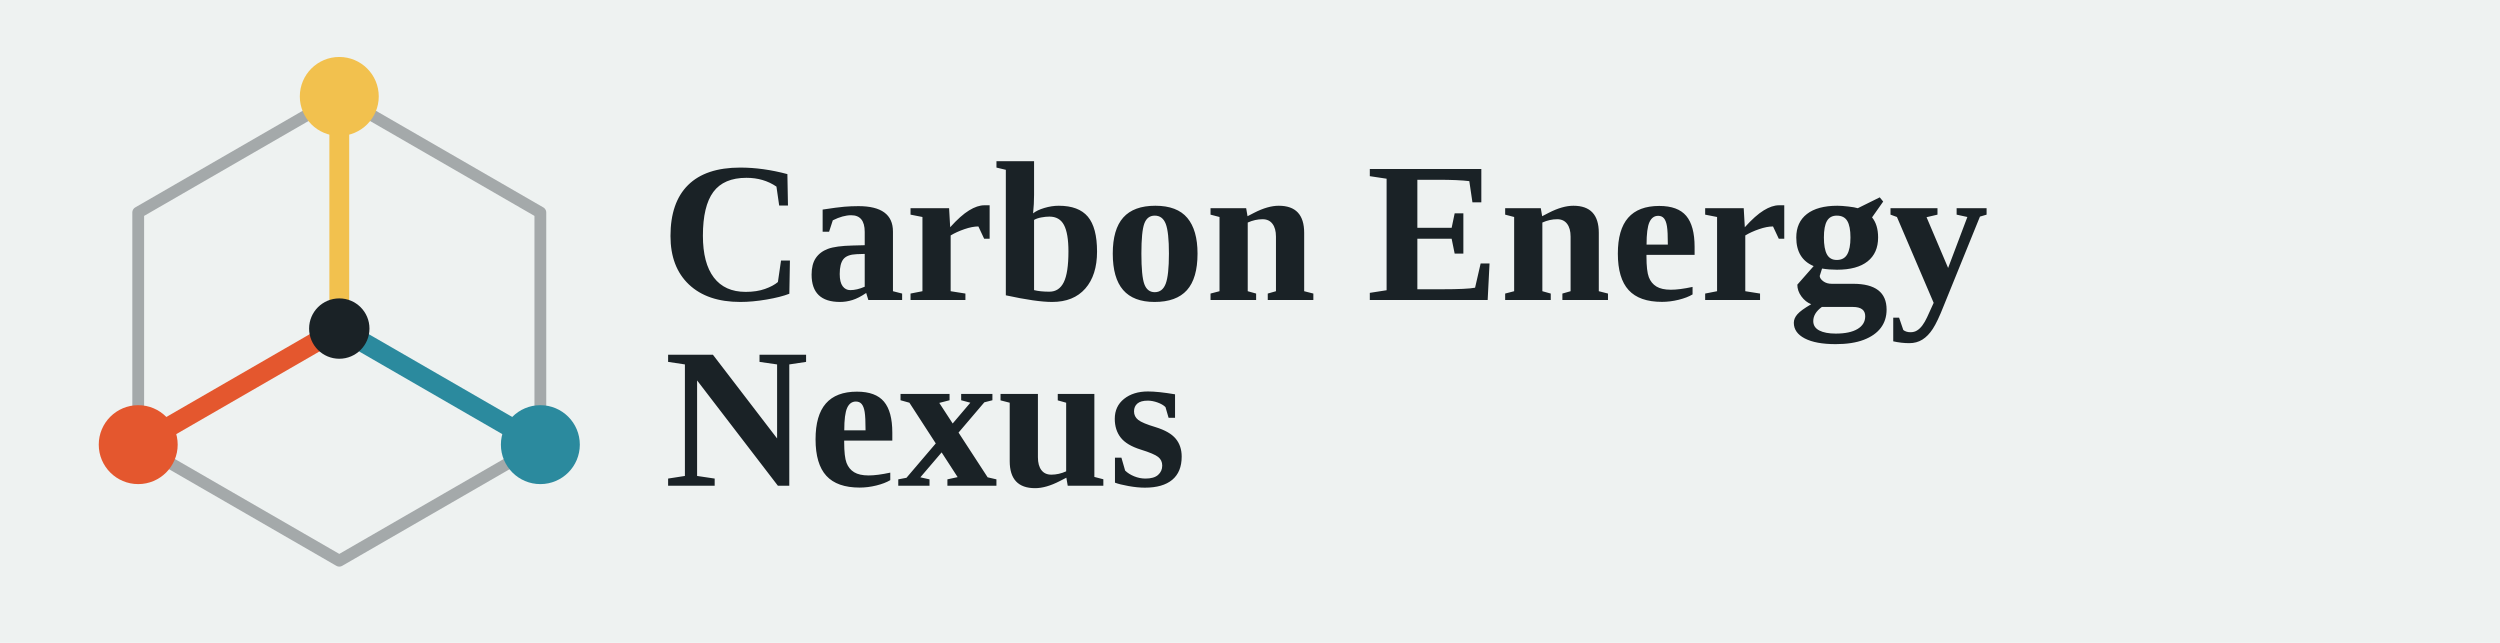
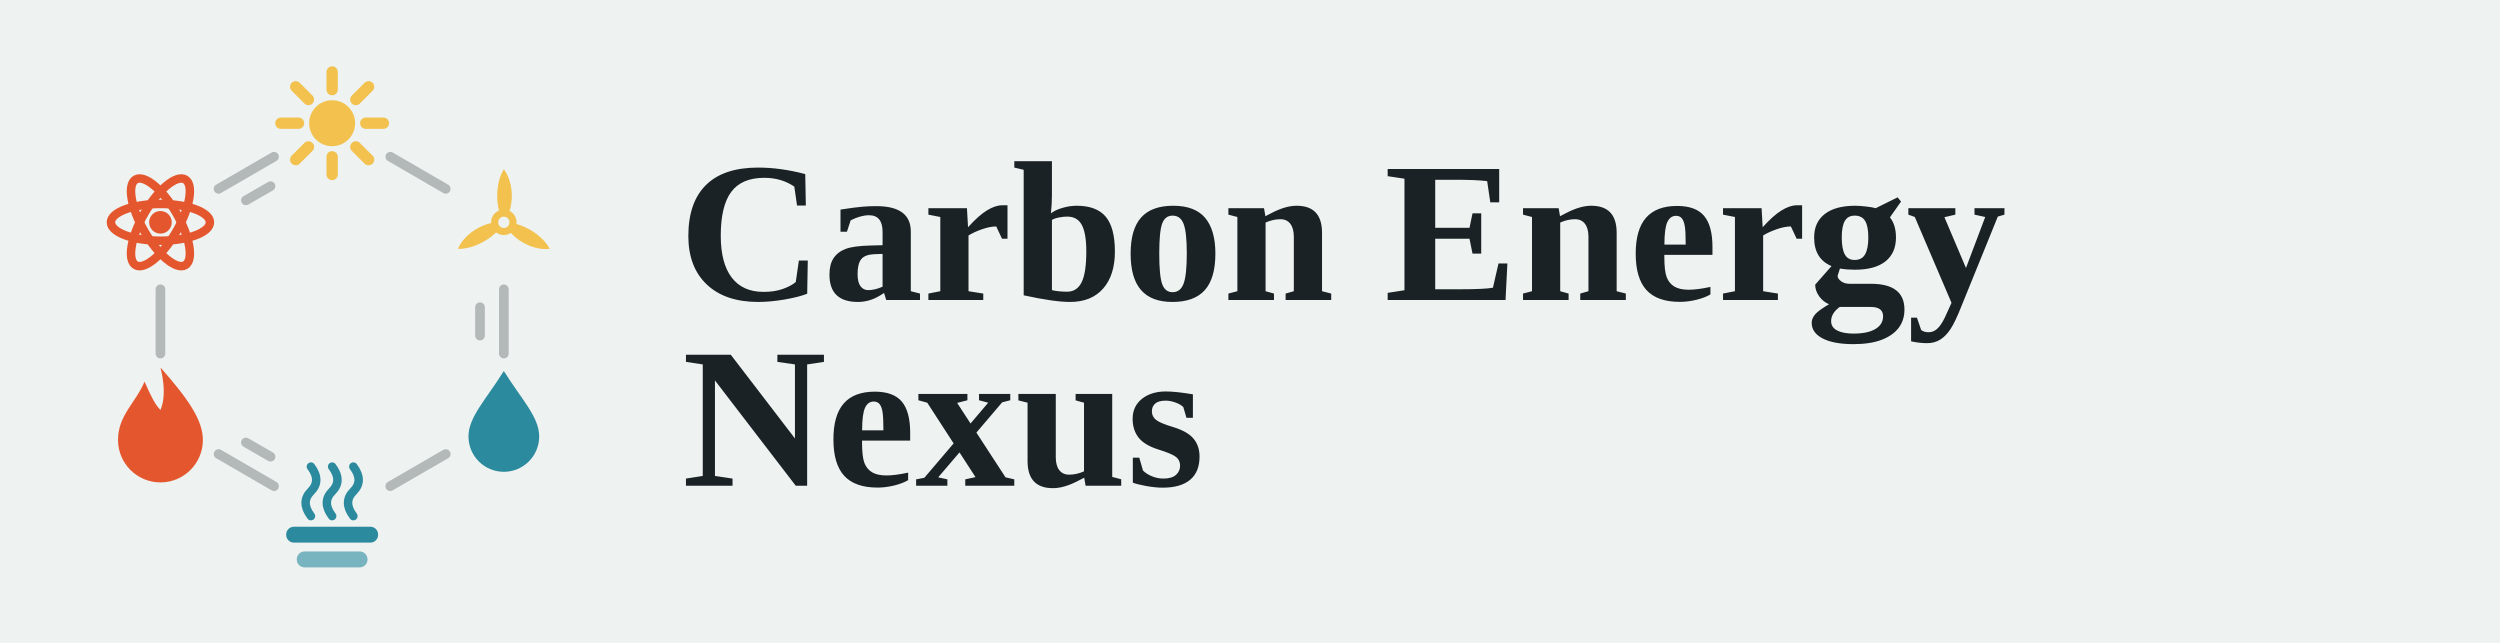
<svg xmlns="http://www.w3.org/2000/svg" viewBox="0 0 1400 360">
  <rect width="1400" height="360" fill="#EEF2F1" />
-   <path d="M190.0 54.0 L77.4 119.0 L77.4 249.0 L190.0 314.0 L302.6 249.0 L302.6 119.0 Z" fill="none" stroke="#1A2226" stroke-opacity="0.35" stroke-width="6.6" stroke-linejoin="round" />
-   <line x1="190" y1="184" x2="190.0" y2="54.0" stroke="#F2C14E" stroke-width="11.1" stroke-linecap="round" />
-   <line x1="190" y1="184" x2="77.4" y2="249.0" stroke="#E4572E" stroke-width="11.1" stroke-linecap="round" />
-   <line x1="190" y1="184" x2="302.6" y2="249.0" stroke="#2B8A9E" stroke-width="11.1" stroke-linecap="round" />
-   <circle cx="190.0" cy="54.0" r="22.1" fill="#F2C14E" />
-   <circle cx="77.4" cy="249.0" r="22.1" fill="#E4572E" />
-   <circle cx="302.6" cy="249.0" r="22.1" fill="#2B8A9E" />
-   <circle cx="190" cy="184" r="16.9" fill="#1A2226" />
-   <text x="370" y="168" font-family="Source Serif 4" font-weight="700" font-size="112" fill="#1A2226">Carbon Energy</text>
-   <text x="372" y="272" font-family="Source Serif 4" font-weight="700" font-size="112" fill="#1A2226">Nexus</text>
+   <g transform="translate(36 30) scale(1.5)">
+     <line x1="78.3" y1="38.5" x2="57.6" y2="50.5" stroke="#1A2226" stroke-opacity="0.28" stroke-width="3.6" stroke-linecap="round" />
+     <line x1="77.0" y1="49.5" x2="67.8" y2="54.8" stroke="#1A2226" stroke-opacity="0.28" stroke-width="3.6" stroke-linecap="round" />
+     <line x1="35.9" y1="88.0" x2="35.9" y2="112.0" stroke="#1A2226" stroke-opacity="0.28" stroke-width="3.6" stroke-linecap="round" />
+     <line x1="57.6" y1="149.5" x2="78.3" y2="161.5" stroke="#1A2226" stroke-opacity="0.28" stroke-width="3.6" stroke-linecap="round" />
+     <line x1="67.8" y1="145.2" x2="77.0" y2="150.5" stroke="#1A2226" stroke-opacity="0.28" stroke-width="3.6" stroke-linecap="round" />
+     <line x1="121.7" y1="161.5" x2="142.4" y2="149.5" stroke="#1A2226" stroke-opacity="0.28" stroke-width="3.6" stroke-linecap="round" />
+     <line x1="164.1" y1="112.0" x2="164.1" y2="88.0" stroke="#1A2226" stroke-opacity="0.28" stroke-width="3.6" stroke-linecap="round" />
+     <line x1="155.2" y1="105.3" x2="155.2" y2="94.7" stroke="#1A2226" stroke-opacity="0.28" stroke-width="3.6" stroke-linecap="round" />
+     <line x1="142.4" y1="50.5" x2="121.7" y2="38.5" stroke="#1A2226" stroke-opacity="0.28" stroke-width="3.6" stroke-linecap="round" />
+     <g transform="translate(100.0 26.0) scale(1.32)">
+       <circle r="6.5" fill="#F2C14E" />
+       <line x1="9.5" y1="0.0" x2="14.5" y2="0.0" stroke="#F2C14E" stroke-width="3.2" stroke-linecap="round" />
+       <line x1="6.7" y1="6.7" x2="10.3" y2="10.3" stroke="#F2C14E" stroke-width="3.2" stroke-linecap="round" />
+       <line x1="0.0" y1="9.5" x2="0.0" y2="14.5" stroke="#F2C14E" stroke-width="3.2" stroke-linecap="round" />
+       <line x1="-6.7" y1="6.7" x2="-10.3" y2="10.3" stroke="#F2C14E" stroke-width="3.2" stroke-linecap="round" />
+       <line x1="-9.5" y1="0.0" x2="-14.5" y2="0.0" stroke="#F2C14E" stroke-width="3.2" stroke-linecap="round" />
+       <line x1="-6.7" y1="-6.7" x2="-10.3" y2="-10.3" stroke="#F2C14E" stroke-width="3.2" stroke-linecap="round" />
+       <line x1="-0.0" y1="-9.5" x2="-0.0" y2="-14.5" stroke="#F2C14E" stroke-width="3.2" stroke-linecap="round" />
+       <line x1="6.7" y1="-6.7" x2="10.3" y2="-10.3" stroke="#F2C14E" stroke-width="3.2" stroke-linecap="round" />
+     </g>
+     <g transform="translate(164.1 63.0) scale(1.32)">
+       <path d="M0 0 C3 -4 3 -11 0 -15 C-2.5 -11 -2.5 -4 0 0 Z" fill="#F2C14E" transform="rotate(0)" />
+       <path d="M0 0 C3 -4 3 -11 0 -15 C-2.5 -11 -2.5 -4 0 0 Z" fill="#F2C14E" transform="rotate(120)" />
+       <path d="M0 0 C3 -4 3 -11 0 -15 C-2.5 -11 -2.5 -4 0 0 Z" fill="#F2C14E" transform="rotate(240)" />
+       <circle r="2.6" fill="#EEF2F1" stroke="#F2C14E" stroke-width="2" />
+     </g>
+     <g transform="translate(164.1 137.0) scale(1.32)">
+       <path d="M0 -14 C5 -6 10 -1 10 4.5 A10 10 0 0 1 -10 4.5 C-10 -1 -5 -6 0 -14 Z" fill="#2B8A9E" />
+     </g>
+     <g transform="translate(100.0 174.0) scale(1.32)">
+       <rect x="-13" y="2" width="26" height="4.5" rx="2.2" fill="#2B8A9E" />
+       <rect x="-10" y="9" width="20" height="4.5" rx="2.2" fill="#2B8A9E" fill-opacity=".6" />
+       <path d="M-6 -1 q-3 -4 0 -7 q3 -3 0 -7 M0 -1 q-3 -4 0 -7 q3 -3 0 -7 M6 -1 q-3 -4 0 -7 q3 -3 0 -7" fill="none" stroke="#2B8A9E" stroke-width="2.4" stroke-linecap="round" />
+     </g>
+     <g transform="translate(35.9 137.0) scale(1.32)">
+       <path d="M0 -15 C8 -6 12 0 12 5.5 A12 12 0 0 1 -12 5.5 C-12 -1.5 -7 -5 -4.5 -11 C-2.5 -6.5 -1.5 -4.5 0 -3 C1.5 -6.5 1 -11 0 -15 Z" fill="#E4572E" />
+     </g>
+     <g transform="translate(35.9 63.0) scale(1.32)">
+       <ellipse rx="14" ry="5.2" fill="none" stroke="#E4572E" stroke-width="2.4" transform="rotate(0)" />
+       <ellipse rx="14" ry="5.2" fill="none" stroke="#E4572E" stroke-width="2.4" transform="rotate(60)" />
+       <ellipse rx="14" ry="5.2" fill="none" stroke="#E4572E" stroke-width="2.4" transform="rotate(120)" />
+       <circle r="3.2" fill="#E4572E" />
+     </g>
+   </g>
+   <text x="380" y="168" font-family="Source Serif 4" font-weight="700" font-size="112" fill="#1A2226">Carbon Energy</text>
+   <text x="382" y="272" font-family="Source Serif 4" font-weight="700" font-size="112" fill="#1A2226">Nexus</text>
</svg>
